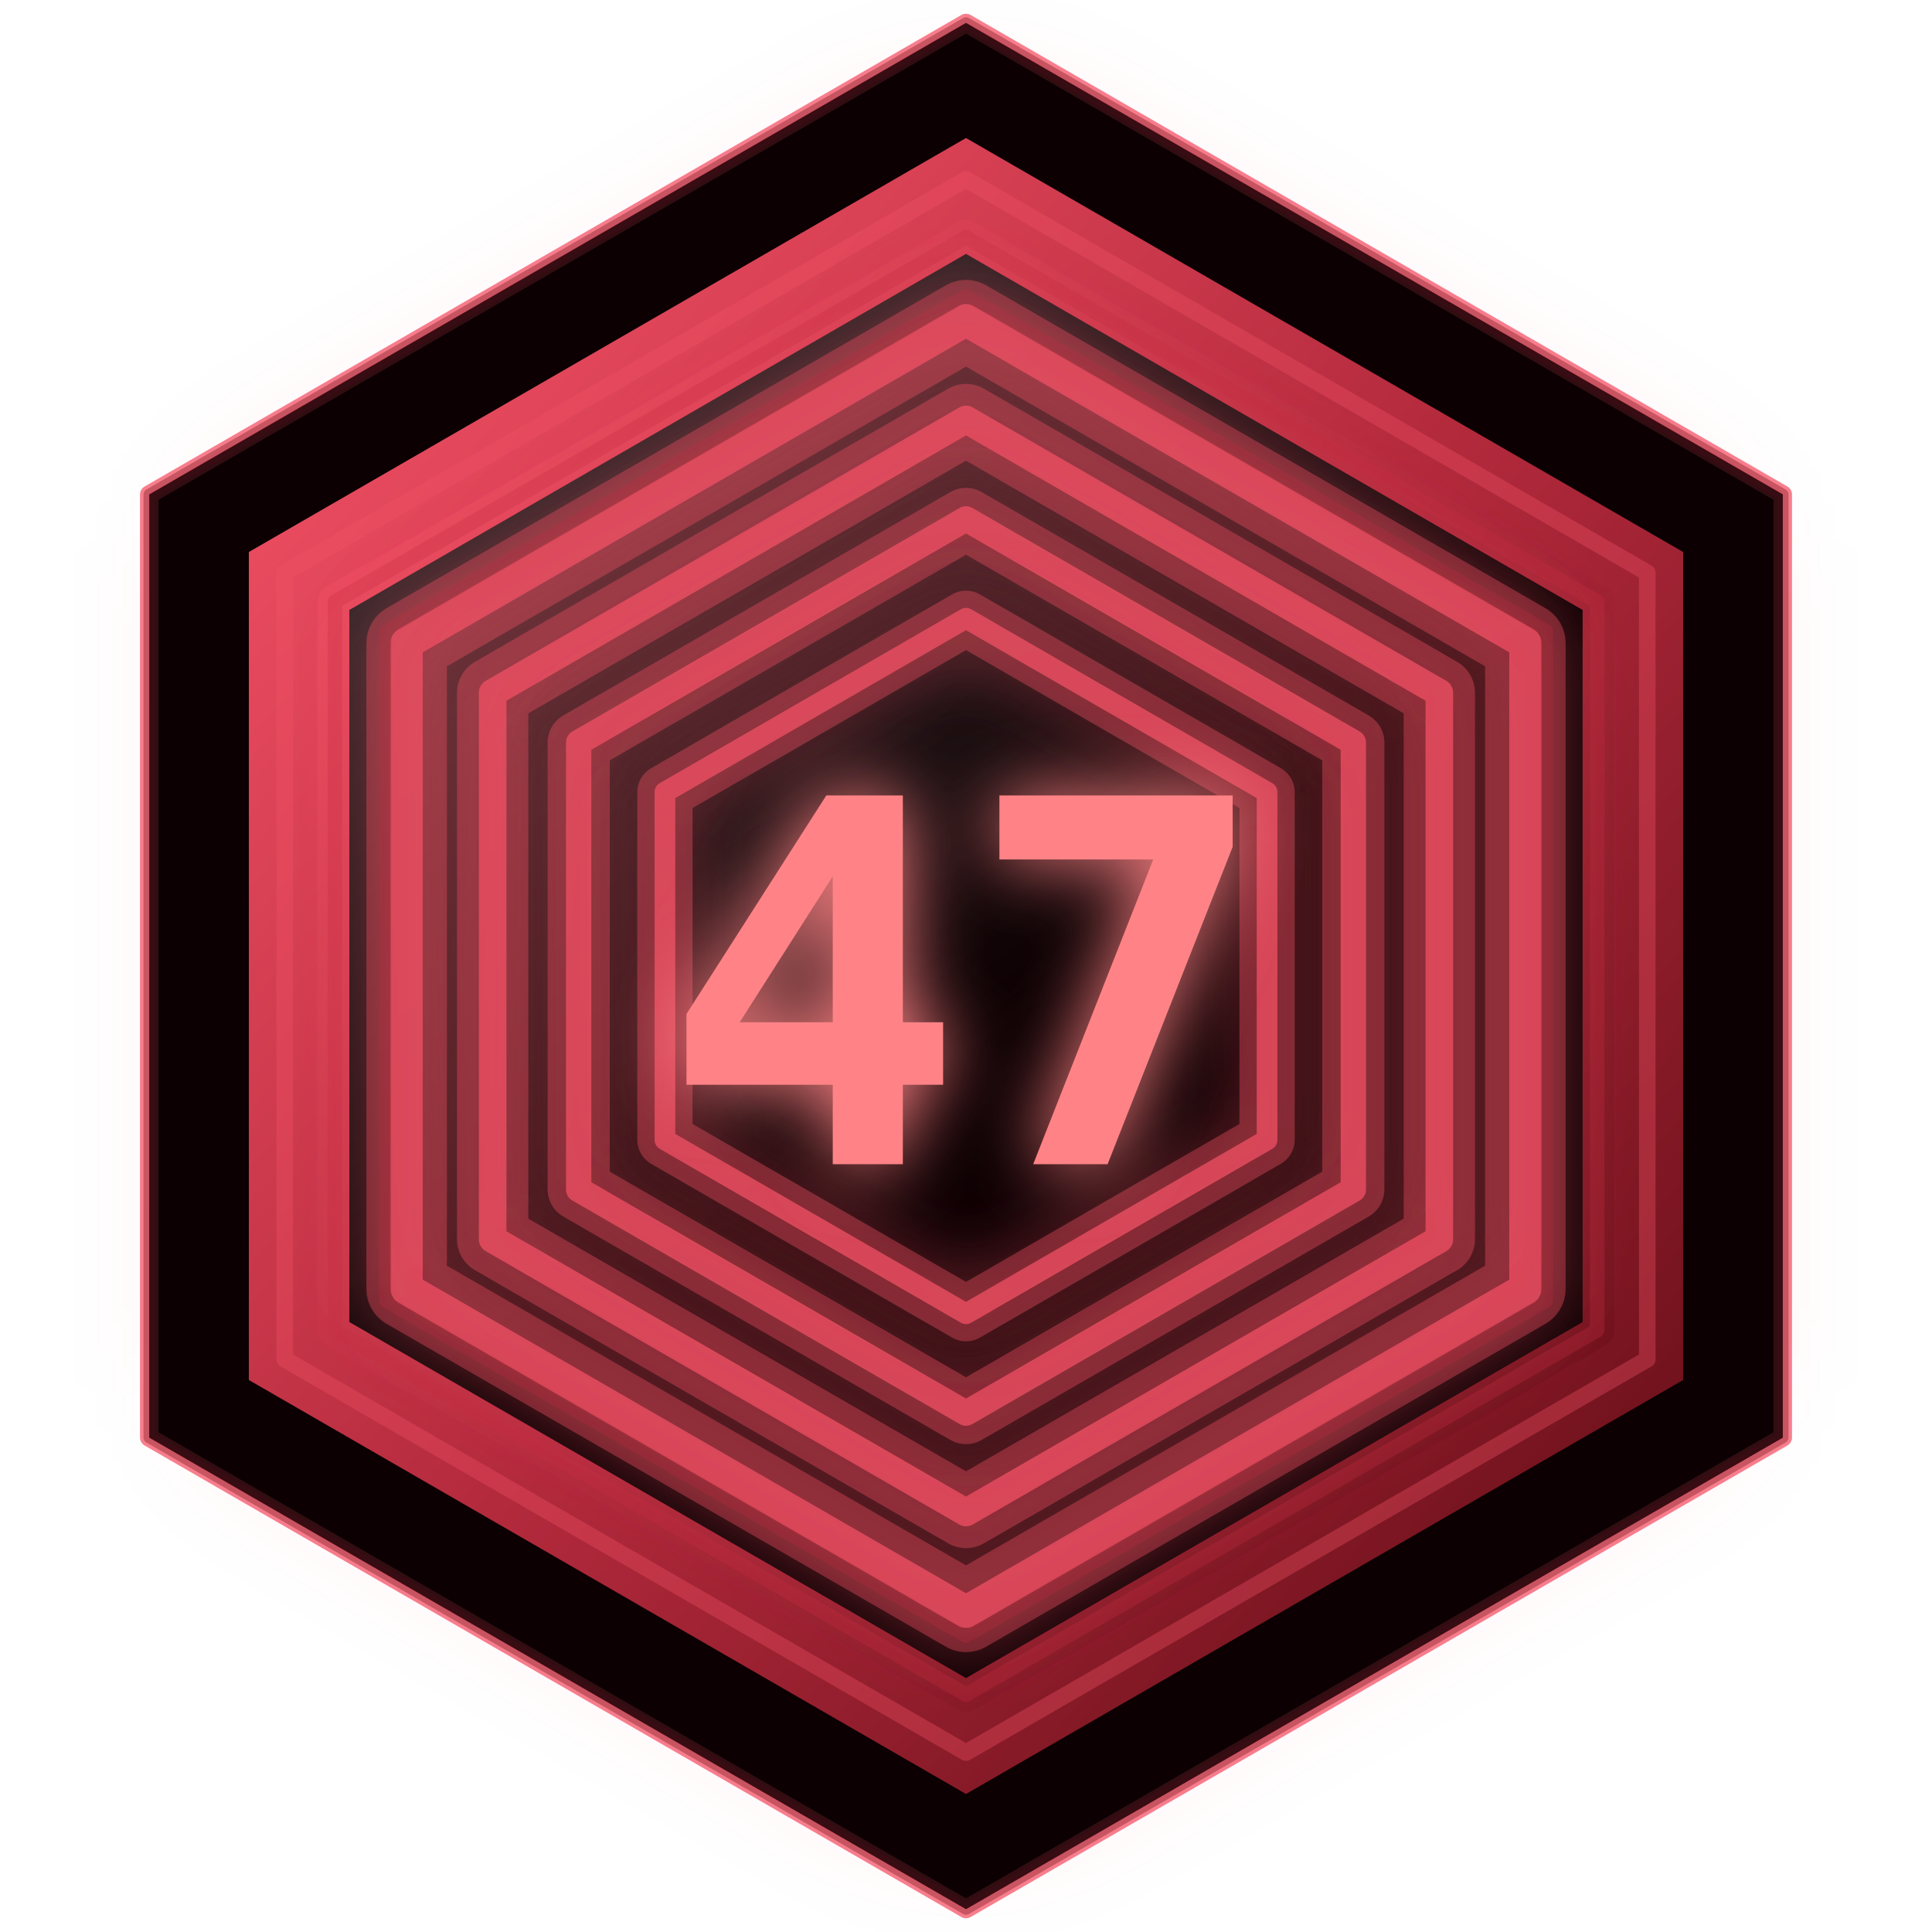
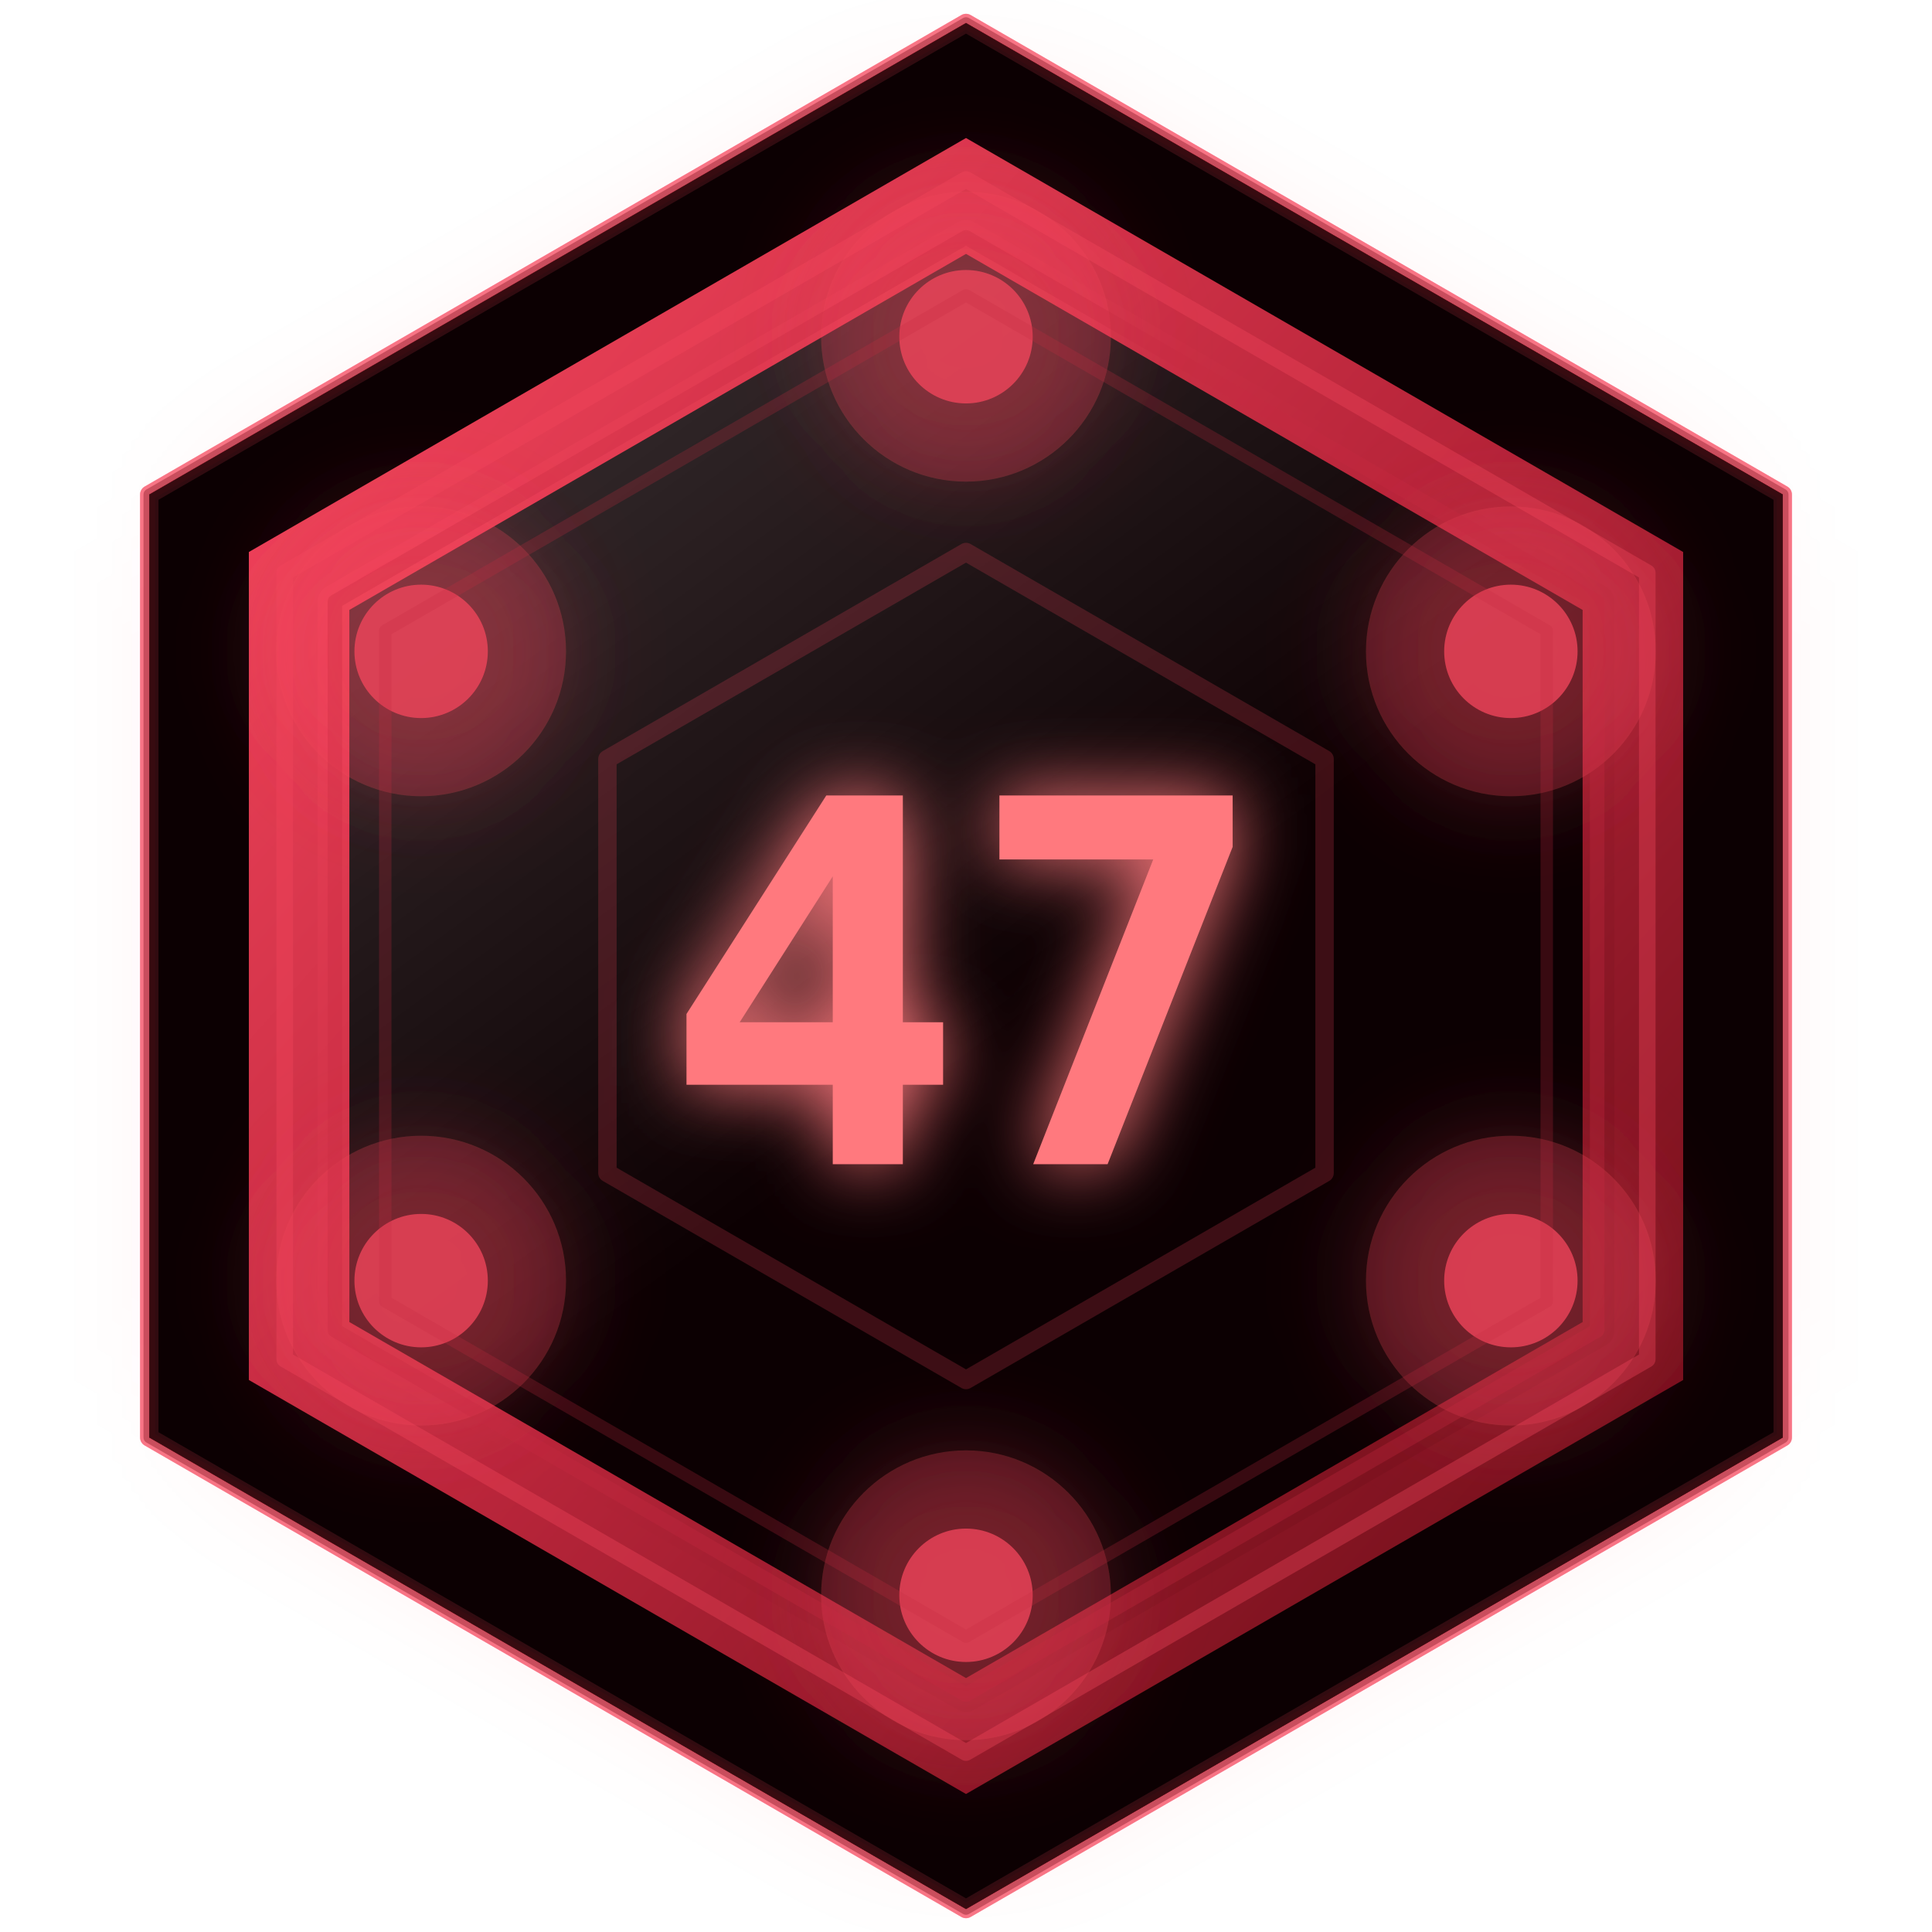
<svg xmlns="http://www.w3.org/2000/svg" width="84" height="84" viewBox="0 0 84 84" role="img" aria-label="Level 47 Badge">
  <defs>
    <radialGradient id="bglv47" cx="35%" cy="28%" r="72%">
      <stop offset="0%" stop-color="#0c0002" />
      <stop offset="100%" stop-color="#0c0002" />
    </radialGradient>
    <linearGradient id="rimlv47" x1="5%" y1="5%" x2="95%" y2="95%">
-       <stop offset="0%" stop-color="#f35165" />
-       <stop offset="50%" stop-color="#b42a3d" />
-       <stop offset="100%" stop-color="#650e17" />
+       <stop offset="0%" stop-color="#f5465d" />
+       <stop offset="50%" stop-color="#b8253a" />
+       <stop offset="100%" stop-color="#690c16" />
    </linearGradient>
    <linearGradient id="shlv47" x1="18%" y1="0%" x2="82%" y2="100%">
      <stop offset="0%" stop-color="white" stop-opacity="0.18" />
      <stop offset="55%" stop-color="white" stop-opacity="0" />
    </linearGradient>
    <filter id="gllv47" x="-40%" y="-40%" width="180%" height="180%">
      <feGaussianBlur stdDeviation="1.6" result="b" />
      <feMerge>
        <feMergeNode in="b" />
        <feMergeNode in="SourceGraphic" />
      </feMerge>
    </filter>
    <filter id="halolv47" x="-35%" y="-35%" width="170%" height="170%">
      <feGaussianBlur stdDeviation="3.5" result="b" />
      <feMerge>
        <feMergeNode in="b" />
        <feMergeNode in="SourceGraphic" />
      </feMerge>
    </filter>
    <linearGradient id="pglv47_0" x1="5%" y1="0%" x2="95%" y2="100%">
-       <stop offset="0%" stop-color="#f35165" stop-opacity="0.95" />
-       <stop offset="38%" stop-color="#b42a3d" stop-opacity="0.90" />
-       <stop offset="100%" stop-color="#650e17" stop-opacity="0.85" />
+       <stop offset="0%" stop-color="#f5465d" stop-opacity="0.95" />
+       <stop offset="38%" stop-color="#b8253a" stop-opacity="0.90" />
+       <stop offset="100%" stop-color="#690c16" stop-opacity="0.85" />
    </linearGradient>
    <linearGradient id="pglv47_1" x1="5%" y1="0%" x2="95%" y2="100%">
-       <stop offset="0%" stop-color="#f35165" stop-opacity="0.95" />
-       <stop offset="38%" stop-color="#b42a3d" stop-opacity="0.90" />
-       <stop offset="100%" stop-color="#650e17" stop-opacity="0.85" />
+       <stop offset="0%" stop-color="#f5465d" stop-opacity="0.95" />
+       <stop offset="38%" stop-color="#b8253a" stop-opacity="0.90" />
+       <stop offset="100%" stop-color="#690c16" stop-opacity="0.85" />
    </linearGradient>
    <linearGradient id="pglv47_2" x1="5%" y1="0%" x2="95%" y2="100%">
-       <stop offset="0%" stop-color="#f35165" stop-opacity="0.95" />
-       <stop offset="38%" stop-color="#b42a3d" stop-opacity="0.90" />
-       <stop offset="100%" stop-color="#650e17" stop-opacity="0.85" />
+       <stop offset="0%" stop-color="#f5465d" stop-opacity="0.95" />
+       <stop offset="38%" stop-color="#b8253a" stop-opacity="0.90" />
+       <stop offset="100%" stop-color="#690c16" stop-opacity="0.85" />
    </linearGradient>
    <linearGradient id="pglv47_3" x1="5%" y1="0%" x2="95%" y2="100%">
-       <stop offset="0%" stop-color="#f35165" stop-opacity="0.95" />
-       <stop offset="38%" stop-color="#b42a3d" stop-opacity="0.90" />
-       <stop offset="100%" stop-color="#650e17" stop-opacity="0.85" />
+       <stop offset="0%" stop-color="#f5465d" stop-opacity="0.95" />
+       <stop offset="38%" stop-color="#b8253a" stop-opacity="0.90" />
+       <stop offset="100%" stop-color="#690c16" stop-opacity="0.85" />
    </linearGradient>
    <linearGradient id="pglv47_4" x1="5%" y1="0%" x2="95%" y2="100%">
-       <stop offset="0%" stop-color="#f35165" stop-opacity="0.95" />
-       <stop offset="38%" stop-color="#b42a3d" stop-opacity="0.90" />
-       <stop offset="100%" stop-color="#650e17" stop-opacity="0.85" />
+       <stop offset="0%" stop-color="#f5465d" stop-opacity="0.95" />
+       <stop offset="38%" stop-color="#b8253a" stop-opacity="0.90" />
+       <stop offset="100%" stop-color="#690c16" stop-opacity="0.85" />
    </linearGradient>
-     <filter id="rotGlowlv47" x="-30%" y="-30%" width="160%" height="160%">
-       <feGaussianBlur stdDeviation="1.5" result="b" />
+     <filter id="rotDotGlowlv47" x="-80%" y="-80%" width="360%" height="360%">
+       <feGaussianBlur stdDeviation="2.1" result="b" />
      <feMerge>
        <feMergeNode in="b" />
        <feMergeNode in="SourceGraphic" />
      </feMerge>
    </filter>
  </defs>
-   <path d="M73.18,24.00 L73.18,60.00 L42.00,78.00 L10.82,60.00 L10.82,24.00 L42.00,6.00Z" fill="#f35165" fill-opacity="0.28" filter="url(#halolv47)" />
+   <path d="M73.18,24.00 L73.18,60.00 L42.00,78.00 L10.82,60.00 L10.82,24.00 L42.00,6.00Z" fill="#f5465d" fill-opacity="0.28" filter="url(#halolv47)" />
  <path d="M75.98,22.38 L75.98,61.62 L42.00,81.24 L8.02,61.62 L8.02,22.38 L42.00,2.76Z" fill="url(#pglv47_0)" />
  <path d="M73.18,24.00 L73.18,60.00 L42.00,78.00 L10.82,60.00 L10.82,24.00 L42.00,6.00Z" fill="#0c0002" />
-   <path d="M75.98,22.38 L75.98,61.62 L42.00,81.24 L8.02,61.62 L8.02,22.38 L42.00,2.76Z" fill="none" stroke="#f35165" stroke-width="0.8" stroke-opacity="0.48" stroke-linejoin="round" />
-   <path d="M73.18,24.00 L73.18,60.00 L42.00,78.00 L10.82,60.00 L10.82,24.00 L42.00,6.00Z" fill="none" stroke="#650e17" stroke-width="0.5" stroke-opacity="0.28" stroke-linejoin="round" />
+   <path d="M75.98,22.38 L75.98,61.62 L42.00,81.24 L8.02,61.62 L8.02,22.38 L42.00,2.76Z" fill="none" stroke="#f5465d" stroke-width="0.8" stroke-opacity="0.48" stroke-linejoin="round" />
+   <path d="M73.18,24.00 L73.18,60.00 L42.00,78.00 L10.82,60.00 L10.82,24.00 L42.00,6.00Z" fill="none" stroke="#690c16" stroke-width="0.5" stroke-opacity="0.28" stroke-linejoin="round" />
  <path d="M77.51,21.50 L77.51,62.50 L42.00,83.00 L6.49,62.50 L6.49,21.50 L42.00,1.00Z" fill="url(#pglv47_1)" />
  <path d="M75.98,22.38 L75.98,61.62 L42.00,81.24 L8.02,61.62 L8.02,22.38 L42.00,2.76Z" fill="#0c0002" />
-   <path d="M77.51,21.50 L77.51,62.50 L42.00,83.00 L6.49,62.50 L6.49,21.50 L42.00,1.00Z" fill="none" stroke="#f35165" stroke-width="0.8" stroke-opacity="0.40" stroke-linejoin="round" />
-   <path d="M75.98,22.38 L75.98,61.62 L42.00,81.24 L8.02,61.62 L8.02,22.38 L42.00,2.76Z" fill="none" stroke="#650e17" stroke-width="0.5" stroke-opacity="0.24" stroke-linejoin="round" />
+   <path d="M77.51,21.50 L77.51,62.50 L42.00,83.00 L6.49,62.50 L6.49,21.50 L42.00,1.00Z" fill="none" stroke="#f5465d" stroke-width="0.8" stroke-opacity="0.40" stroke-linejoin="round" />
+   <path d="M75.98,22.38 L75.98,61.62 L42.00,81.24 L8.02,61.62 L8.02,22.38 L42.00,2.76Z" fill="none" stroke="#690c16" stroke-width="0.5" stroke-opacity="0.24" stroke-linejoin="round" />
  <path d="M77.51,21.50 L77.51,62.50 L42.00,83.00 L6.49,62.50 L6.49,21.50 L42.00,1.00Z" fill="url(#pglv47_2)" />
  <path d="M77.51,21.50 L77.51,62.50 L42.00,83.00 L6.49,62.50 L6.49,21.50 L42.00,1.00Z" fill="#0c0002" />
-   <path d="M77.51,21.50 L77.51,62.50 L42.00,83.00 L6.49,62.50 L6.49,21.50 L42.00,1.00Z" fill="none" stroke="#f35165" stroke-width="0.8" stroke-opacity="0.32" stroke-linejoin="round" />
-   <path d="M77.51,21.50 L77.51,62.50 L42.00,83.00 L6.49,62.50 L6.49,21.50 L42.00,1.00Z" fill="none" stroke="#650e17" stroke-width="0.5" stroke-opacity="0.20" stroke-linejoin="round" />
+   <path d="M77.51,21.50 L77.51,62.50 L42.00,83.00 L6.49,62.50 L6.49,21.50 L42.00,1.00Z" fill="none" stroke="#f5465d" stroke-width="0.8" stroke-opacity="0.32" stroke-linejoin="round" />
+   <path d="M77.51,21.50 L77.51,62.50 L42.00,83.00 L6.49,62.50 L6.49,21.50 L42.00,1.00Z" fill="none" stroke="#690c16" stroke-width="0.5" stroke-opacity="0.20" stroke-linejoin="round" />
  <path d="M77.51,21.50 L77.51,62.50 L42.00,83.00 L6.49,62.50 L6.49,21.50 L42.00,1.00Z" fill="url(#pglv47_3)" />
  <path d="M77.51,21.50 L77.51,62.50 L42.00,83.00 L6.49,62.50 L6.49,21.50 L42.00,1.00Z" fill="#0c0002" />
-   <path d="M77.51,21.50 L77.51,62.50 L42.00,83.00 L6.49,62.50 L6.49,21.50 L42.00,1.00Z" fill="none" stroke="#f35165" stroke-width="0.8" stroke-opacity="0.24" stroke-linejoin="round" />
-   <path d="M77.51,21.50 L77.51,62.50 L42.00,83.00 L6.49,62.50 L6.49,21.50 L42.00,1.00Z" fill="none" stroke="#650e17" stroke-width="0.5" stroke-opacity="0.16" stroke-linejoin="round" />
+   <path d="M77.51,21.50 L77.51,62.50 L42.00,83.00 L6.49,62.50 L6.49,21.50 L42.00,1.00Z" fill="none" stroke="#f5465d" stroke-width="0.8" stroke-opacity="0.24" stroke-linejoin="round" />
+   <path d="M77.51,21.50 L77.51,62.50 L42.00,83.00 L6.49,62.50 L6.49,21.50 L42.00,1.00Z" fill="none" stroke="#690c16" stroke-width="0.5" stroke-opacity="0.16" stroke-linejoin="round" />
  <path d="M77.51,21.50 L77.51,62.50 L42.00,83.00 L6.49,62.50 L6.49,21.50 L42.00,1.00Z" fill="url(#pglv47_4)" />
  <path d="M77.51,21.50 L77.51,62.50 L42.00,83.00 L6.49,62.50 L6.49,21.50 L42.00,1.00Z" fill="#0c0002" />
-   <path d="M77.51,21.50 L77.51,62.50 L42.00,83.00 L6.49,62.50 L6.49,21.50 L42.00,1.00Z" fill="none" stroke="#f35165" stroke-width="0.8" stroke-opacity="0.16" stroke-linejoin="round" />
-   <path d="M77.51,21.50 L77.51,62.50 L42.00,83.00 L6.49,62.50 L6.49,21.50 L42.00,1.00Z" fill="none" stroke="#650e17" stroke-width="0.5" stroke-opacity="0.12" stroke-linejoin="round" />
+   <path d="M77.51,21.50 L77.51,62.50 L42.00,83.00 L6.49,62.50 L6.49,21.50 L42.00,1.00Z" fill="none" stroke="#f5465d" stroke-width="0.8" stroke-opacity="0.16" stroke-linejoin="round" />
+   <path d="M77.51,21.50 L77.51,62.50 L42.00,83.00 L6.49,62.50 L6.49,21.50 L42.00,1.00Z" fill="none" stroke="#690c16" stroke-width="0.5" stroke-opacity="0.12" stroke-linejoin="round" />
  <path d="M73.18,24.00 L73.18,60.00 L42.00,78.00 L10.82,60.00 L10.82,24.00 L42.00,6.00Z" fill="url(#rimlv47)" />
  <path d="M69.44,26.16 L69.44,57.84 L42.00,73.68 L14.56,57.84 L14.56,26.16 L42.00,10.32Z" fill="#0c0002" />
  <path d="M69.44,26.16 L69.44,57.84 L42.00,73.68 L14.56,57.84 L14.56,26.16 L42.00,10.32Z" fill="none" stroke="url(#rimlv47)" stroke-width="1.5" stroke-linejoin="round" />
  <path d="M68.81,26.52 L68.81,57.48 L42.00,72.96 L15.19,57.48 L15.19,26.52 L42.00,11.04Z" fill="url(#bglv47)" />
  <path d="M68.81,26.52 L68.81,57.48 L42.00,72.96 L15.19,57.48 L15.19,26.52 L42.00,11.04Z" fill="url(#shlv47)" />
-   <path d="M66.32,27.96 L66.32,56.04 L42.00,70.08 L17.68,56.04 L17.68,27.96 L42.00,13.92Z" fill="none" stroke="#f35165" stroke-width="3.5" stroke-opacity="0.38" filter="url(#rotGlowlv47)" stroke-linejoin="round" />
-   <path d="M66.32,27.96 L66.32,56.04 L42.00,70.08 L17.68,56.04 L17.68,27.96 L42.00,13.92Z" fill="none" stroke="#f35165" stroke-width="1.4" stroke-opacity="0.73" stroke-linejoin="round" />
-   <path d="M62.58,53.88 L42.00,65.76 L21.42,53.88 L21.42,30.12 L42.00,18.24 L62.58,30.12Z" fill="none" stroke="#f35165" stroke-width="3.1" stroke-opacity="0.38" filter="url(#rotGlowlv47)" stroke-linejoin="round" />
-   <path d="M62.58,53.88 L42.00,65.76 L21.42,53.88 L21.42,30.12 L42.00,18.24 L62.58,30.12Z" fill="none" stroke="#f35165" stroke-width="1.2" stroke-opacity="0.73" stroke-linejoin="round" />
-   <path d="M58.84,32.28 L58.84,51.72 L42.00,61.44 L25.16,51.72 L25.16,32.28 L42.00,22.56Z" fill="none" stroke="#f35165" stroke-width="2.7" stroke-opacity="0.38" filter="url(#rotGlowlv47)" stroke-linejoin="round" />
-   <path d="M58.84,32.28 L58.84,51.72 L42.00,61.44 L25.16,51.72 L25.16,32.28 L42.00,22.56Z" fill="none" stroke="#f35165" stroke-width="1.1" stroke-opacity="0.73" stroke-linejoin="round" />
-   <path d="M55.09,49.56 L42.00,57.12 L28.91,49.56 L28.91,34.44 L42.00,26.88 L55.09,34.44Z" fill="none" stroke="#f35165" stroke-width="2.4" stroke-opacity="0.38" filter="url(#rotGlowlv47)" stroke-linejoin="round" />
-   <path d="M55.09,49.56 L42.00,57.12 L28.91,49.56 L28.91,34.44 L42.00,26.88 L55.09,34.44Z" fill="none" stroke="#f35165" stroke-width="0.9" stroke-opacity="0.73" stroke-linejoin="round" />
-   <path d="M71.62,24.90 L71.62,59.10 L42.00,76.20 L12.38,59.10 L12.38,24.90 L42.00,7.80Z" fill="none" stroke="#f35165" stroke-width="0.72" stroke-opacity="0.36" stroke-linejoin="round" />
-   <path d="M69.44,26.16 L69.44,57.84 L42.00,73.68 L14.56,57.84 L14.56,26.16 L42.00,10.32Z" fill="none" stroke="#c42d40" stroke-width="0.63" stroke-opacity="0.30" stroke-linejoin="round" />
-   <path d="M67.25,27.42 L67.25,56.58 L42.00,71.16 L16.75,56.58 L16.75,27.42 L42.00,12.84Z" fill="none" stroke="#c42d40" stroke-width="0.54" stroke-opacity="0.24" stroke-linejoin="round" />
-   <text x="42" y="43" text-anchor="middle" dominant-baseline="central" font-family="Orbitron,monospace" font-weight="900" font-size="22" fill="#ff8386" filter="url(#gllv47)">47</text>
+   <circle cx="65.69" cy="28.32" r="6.3" fill="#f5465d" fill-opacity="0.26" filter="url(#rotDotGlowlv47)" />
+   <circle cx="65.69" cy="28.32" r="2.9" fill="#f5465d" fill-opacity="0.76" />
+   <circle cx="65.69" cy="55.68" r="6.3" fill="#f5465d" fill-opacity="0.26" filter="url(#rotDotGlowlv47)" />
+   <circle cx="65.69" cy="55.68" r="2.9" fill="#f5465d" fill-opacity="0.76" />
+   <circle cx="42.00" cy="69.36" r="6.3" fill="#f5465d" fill-opacity="0.26" filter="url(#rotDotGlowlv47)" />
+   <circle cx="42.00" cy="69.36" r="2.9" fill="#f5465d" fill-opacity="0.76" />
+   <circle cx="18.31" cy="55.68" r="6.3" fill="#f5465d" fill-opacity="0.26" filter="url(#rotDotGlowlv47)" />
+   <circle cx="18.31" cy="55.68" r="2.9" fill="#f5465d" fill-opacity="0.76" />
+   <circle cx="18.31" cy="28.32" r="6.3" fill="#f5465d" fill-opacity="0.26" filter="url(#rotDotGlowlv47)" />
+   <circle cx="18.31" cy="28.32" r="2.9" fill="#f5465d" fill-opacity="0.76" />
+   <circle cx="42.00" cy="14.64" r="6.3" fill="#f5465d" fill-opacity="0.26" filter="url(#rotDotGlowlv47)" />
+   <circle cx="42.00" cy="14.64" r="2.9" fill="#f5465d" fill-opacity="0.76" />
+   <path d="M57.59,33.00 L57.59,51.00 L42.00,60.00 L26.41,51.00 L26.41,33.00 L42.00,24.00Z" fill="none" stroke="#f5465d" stroke-width="0.8" stroke-opacity="0.21" stroke-linejoin="round" />
+   <path d="M71.62,24.90 L71.62,59.10 L42.00,76.20 L12.38,59.10 L12.38,24.90 L42.00,7.80Z" fill="none" stroke="#f5465d" stroke-width="0.72" stroke-opacity="0.36" stroke-linejoin="round" />
+   <path d="M69.44,26.16 L69.44,57.84 L42.00,73.68 L14.56,57.84 L14.56,26.16 L42.00,10.32Z" fill="none" stroke="#c72b40" stroke-width="0.63" stroke-opacity="0.30" stroke-linejoin="round" />
+   <path d="M67.25,27.42 L67.25,56.58 L42.00,71.16 L16.75,56.58 L16.75,27.42 L42.00,12.84Z" fill="none" stroke="#c72b40" stroke-width="0.54" stroke-opacity="0.24" stroke-linejoin="round" />
+   <text x="42" y="43" text-anchor="middle" dominant-baseline="central" font-family="Orbitron,monospace" font-weight="900" font-size="22" fill="#ff797e" filter="url(#gllv47)">47</text>
</svg>
